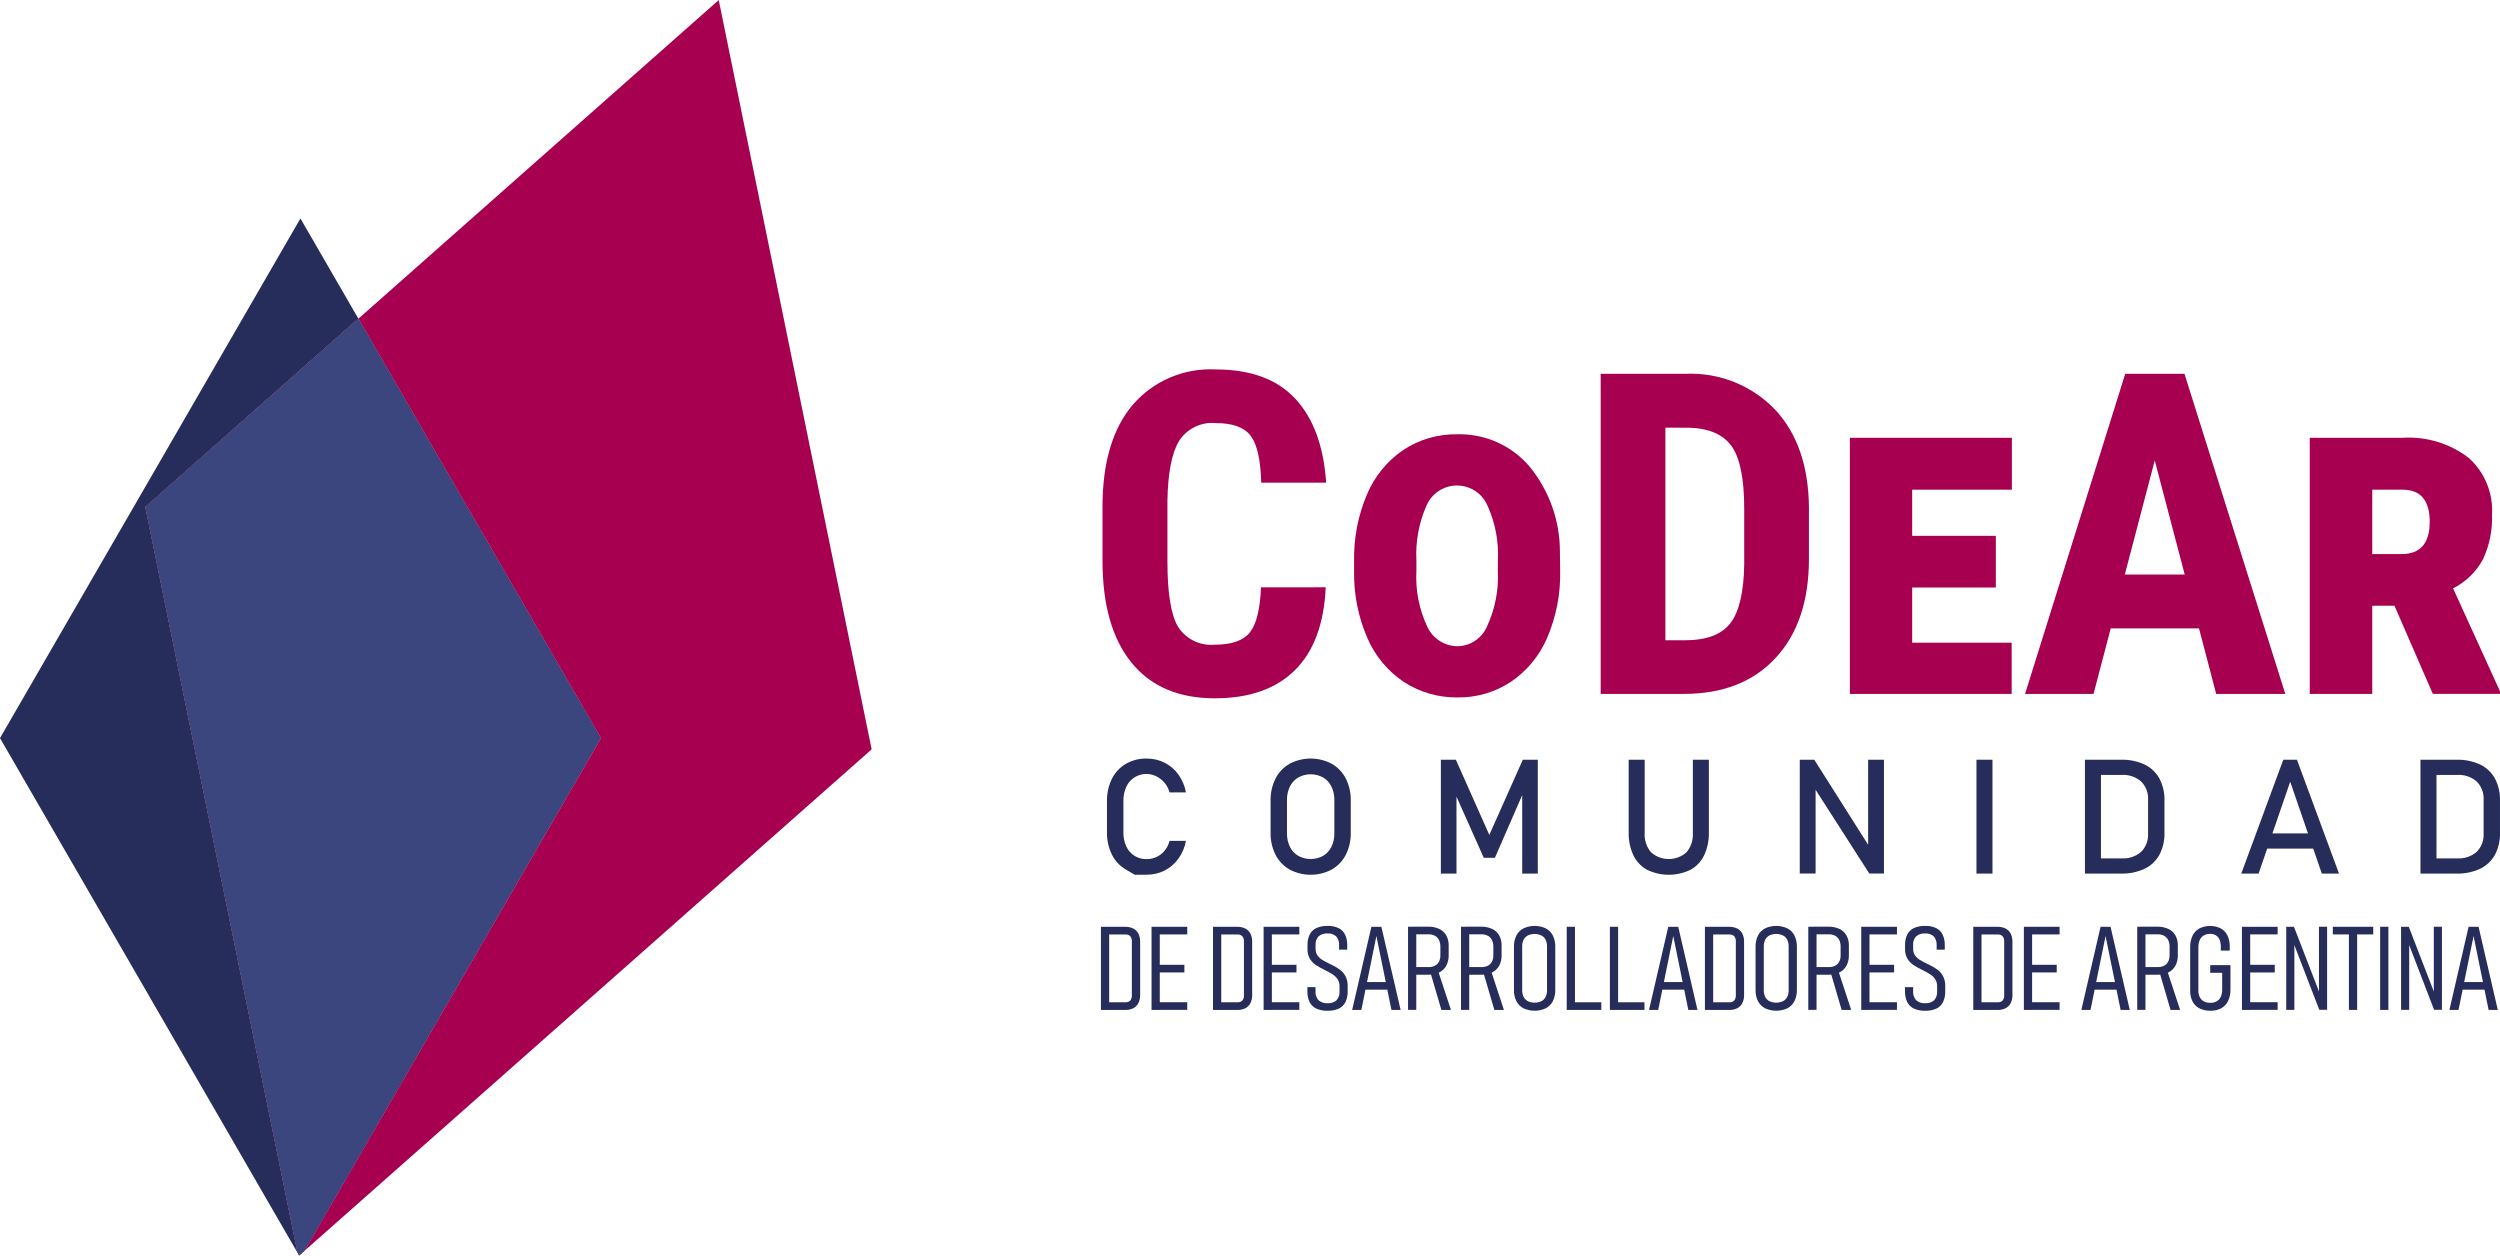
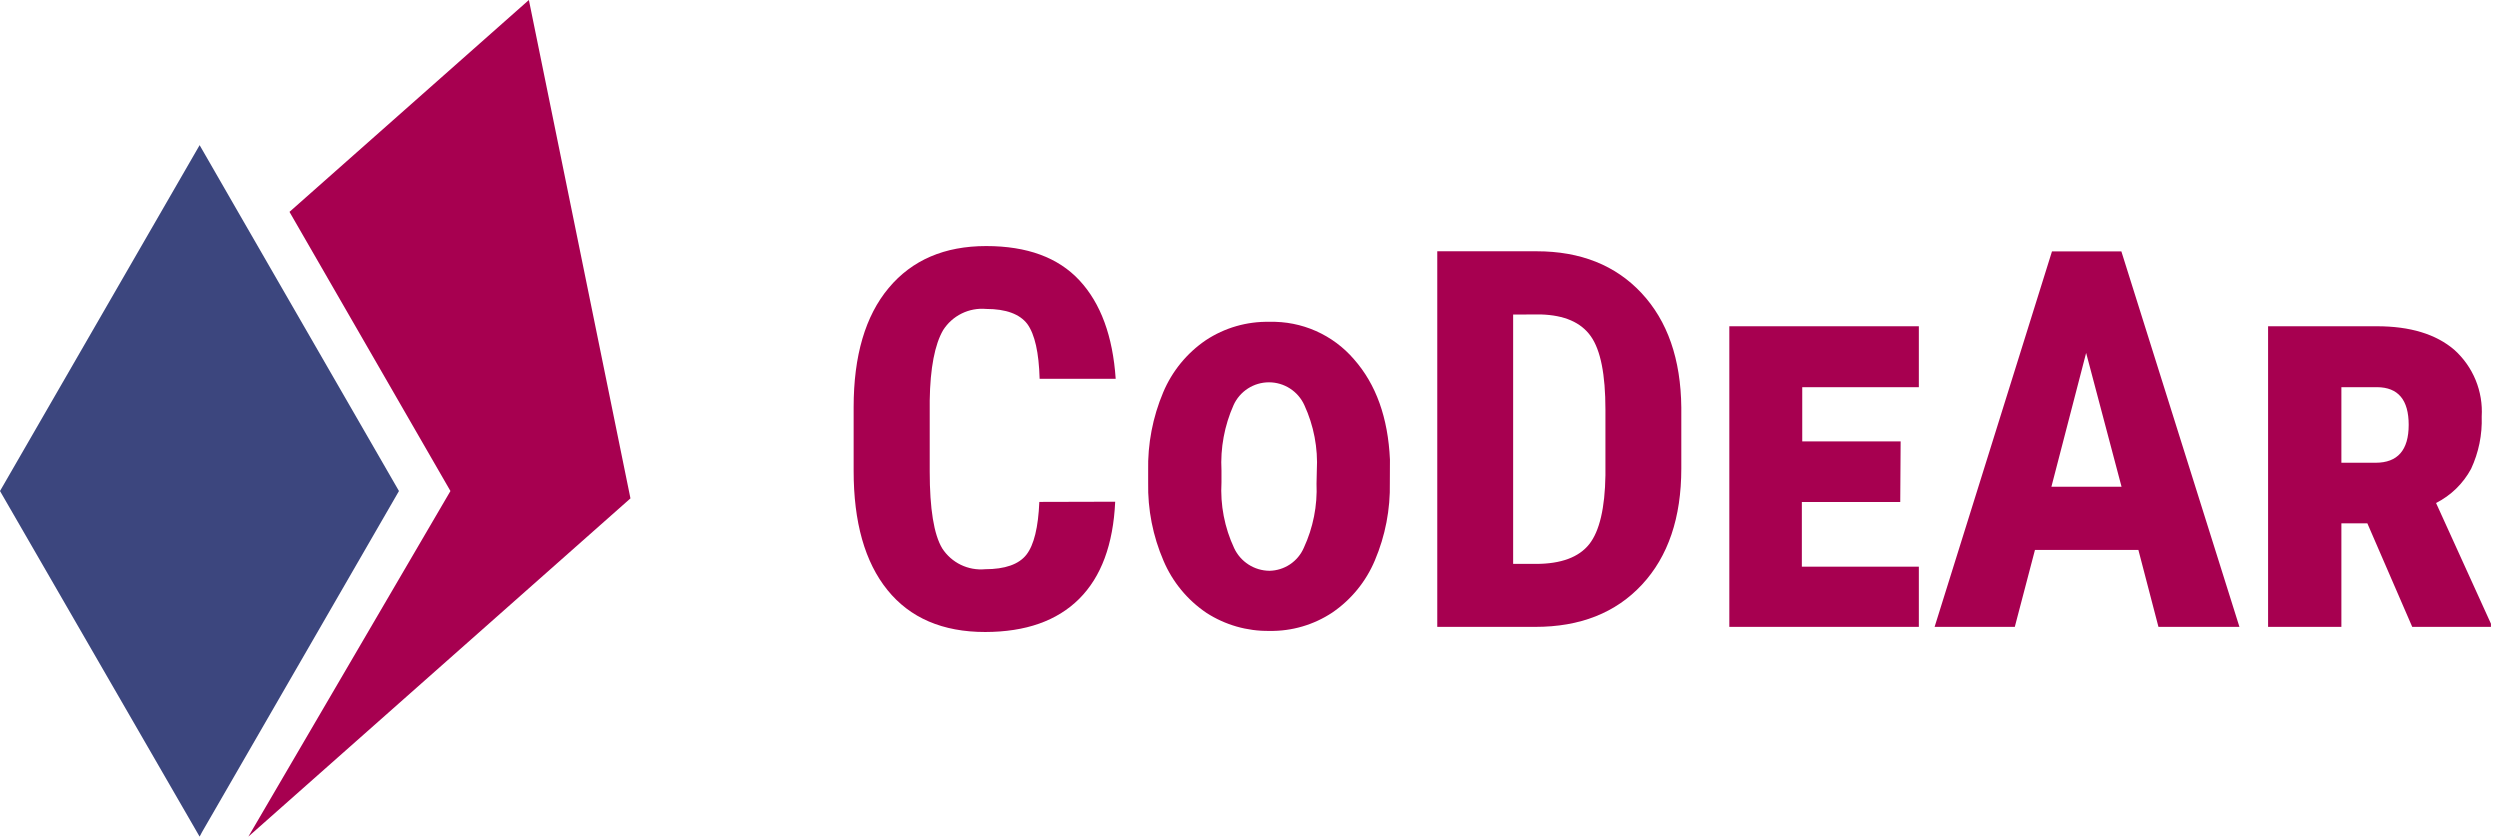
- <svg xmlns="http://www.w3.org/2000/svg" width="261.582" height="131.369" viewBox="0 0 261.582 131.369">
-   <defs>
-     <style>.a{fill:#a70050;}.b{fill:#272d5b;}.c{fill:#93003f;}.d{fill:#3c467e;}</style>
-   </defs>
-   <g transform="translate(115.358 38.655)">
-     <path class="a" d="M304.526,558.464q-.254,5.727-3.224,8.671t-8.384,2.945q-5.689,0-8.718-3.738T281.17,555.68v-5.636q0-6.9,3.132-10.638a10.742,10.742,0,0,1,8.707-3.737q5.481,0,8.327,3.057t3.236,8.788h-6.794q-.092-3.542-1.094-4.887t-3.674-1.346a4.11,4.11,0,0,0-3.847,1.9q-1.128,1.9-1.2,6.243v6.326q0,4.993,1.118,6.856a4.1,4.1,0,0,0,3.835,1.863q2.67,0,3.686-1.3t1.151-4.7Z" transform="translate(-281.17 -535.669)" />
-     <path class="a" d="M322.817,555.16a16.927,16.927,0,0,1-1.336,6.936,10.607,10.607,0,0,1-3.8,4.645,9.852,9.852,0,0,1-5.6,1.645,10.061,10.061,0,0,1-5.608-1.61,10.53,10.53,0,0,1-3.847-4.646,16.783,16.783,0,0,1-1.371-6.97v-1.035a17.008,17.008,0,0,1,1.347-6.98,10.591,10.591,0,0,1,3.813-4.66,9.951,9.951,0,0,1,5.62-1.632,9.613,9.613,0,0,1,7.555,3.347,14.038,14.038,0,0,1,3.2,8.937Zm-6.519-1.081a12.328,12.328,0,0,0-1.117-5.831,3.473,3.473,0,0,0-6.323,0,12.654,12.654,0,0,0-1.083,5.831v1.058a12.167,12.167,0,0,0,1.14,5.854,3.5,3.5,0,0,0,3.167,2.037,3.409,3.409,0,0,0,3.076-2.06,12.294,12.294,0,0,0,1.139-5.716Z" transform="translate(-274.93 -534.068)" />
-     <path class="a" d="M320.94,569.511V536.02h8.868a12.214,12.214,0,0,1,9.363,3.726q3.49,3.726,3.56,10.213v5.428q0,6.6-3.49,10.364t-9.616,3.76Zm6.772-27.855V563.9h2.028q3.385,0,4.767-1.783t1.452-6.154v-5.819q0-4.692-1.313-6.544t-4.468-1.942Z" transform="translate(-268.815 -535.561)" />
-     <path class="a" d="M356.106,556.8h-8.753v5.773h10.411v5.36h-16.93v-26.8h16.953v5.429H347.353v4.83h8.753Z" transform="translate(-262.635 -533.981)" />
-     <path class="a" d="M373.02,562.657h-9.236l-1.8,6.854h-7.164L365.3,536.02h6.2l10.549,33.491h-7.232Zm-7.763-5.636h6.266l-3.133-11.938Z" transform="translate(-258.29 -535.561)" />
-     <path class="a" d="M386.415,558.708h-2.326v9.224h-6.541v-26.8h9.721a10.32,10.32,0,0,1,6.9,2.093,7.4,7.4,0,0,1,2.454,5.958,10.186,10.186,0,0,1-.945,4.657,7.283,7.283,0,0,1-3.132,3.048l4.906,10.765v.276h-7.025Zm-2.326-5.406h3.064q2.947,0,2.948-3.382,0-3.334-2.81-3.357h-3.2Z" transform="translate(-251.231 -533.981)" />
-   </g>
-   <g transform="translate(115.826 79.369)">
-     <path class="b" d="M284.441,578.936l-.94-.548a3.737,3.737,0,0,1-1.456-1.558,5.045,5.045,0,0,1-.518-2.335v-3.27a5.055,5.055,0,0,1,.518-2.336,3.76,3.76,0,0,1,1.456-1.56,4.212,4.212,0,0,1,2.178-.554,4.106,4.106,0,0,1,1.887.438,3.978,3.978,0,0,1,1.44,1.242,4.647,4.647,0,0,1,.784,1.86h-1.716a2.66,2.66,0,0,0-.52-1,2.553,2.553,0,0,0-.858-.675,2.305,2.305,0,0,0-3.15,1.1,3.38,3.38,0,0,0-.3,1.479v3.27a3.391,3.391,0,0,0,.3,1.475,2.3,2.3,0,0,0,.853.987,2.328,2.328,0,0,0,1.279.348,2.446,2.446,0,0,0,1.022-.221,2.39,2.39,0,0,0,.853-.656,2.6,2.6,0,0,0,.52-1.033h1.716a4.621,4.621,0,0,1-.788,1.861,4.02,4.02,0,0,1-1.444,1.241,4.072,4.072,0,0,1-1.879.438Z" transform="translate(-281.527 -566.775)" />
-     <path class="b" d="M296.582,578.391a3.72,3.72,0,0,1-1.472-1.541,4.894,4.894,0,0,1-.522-2.306v-3.377a4.9,4.9,0,0,1,.522-2.307,3.72,3.72,0,0,1,1.472-1.541,4.714,4.714,0,0,1,4.4,0,3.739,3.739,0,0,1,1.473,1.541,4.911,4.911,0,0,1,.522,2.307v3.377a4.91,4.91,0,0,1-.522,2.306,3.739,3.739,0,0,1-1.473,1.541,4.714,4.714,0,0,1-4.4,0Zm3.5-1.434a2.243,2.243,0,0,0,.869-.943,3.088,3.088,0,0,0,.308-1.413V571.11a3.092,3.092,0,0,0-.308-1.413,2.243,2.243,0,0,0-.869-.943,2.712,2.712,0,0,0-2.6,0,2.238,2.238,0,0,0-.87.943,3.092,3.092,0,0,0-.308,1.413V574.6a3.089,3.089,0,0,0,.308,1.413,2.238,2.238,0,0,0,.87.943,2.712,2.712,0,0,0,2.6,0Z" transform="translate(-277.469 -566.775)" />
-     <path class="b" d="M316.758,566.869h1.568v11.914h-1.633V569.86l.083.525-2.939,6.745h-1.165l-2.938-6.581.083-.688v8.924h-1.633V566.869h1.568l3.5,7.866Z" transform="translate(-273.247 -566.746)" />
-     <path class="b" d="M325.1,578.387a3.416,3.416,0,0,1-1.431-1.517,5.347,5.347,0,0,1-.493-2.4v-7.6h1.674v7.662a2.868,2.868,0,0,0,.657,2.016,2.785,2.785,0,0,0,3.722,0,2.857,2.857,0,0,0,.661-2.016v-7.662h1.674v7.6a5.365,5.365,0,0,1-.493,2.4,3.41,3.41,0,0,1-1.435,1.517,5.207,5.207,0,0,1-4.535,0Z" transform="translate(-268.588 -566.746)" />
-     <path class="b" d="M336.834,566.869h1.518l5.835,9.21-.2.213v-9.424h1.657v11.907h-1.535l-5.818-9.072.2-.212v9.284h-1.658Z" transform="translate(-264.346 -566.746)" />
-     <path class="b" d="M352.616,578.784h-1.675V566.869h1.675Z" transform="translate(-259.964 -566.746)" />
-     <path class="b" d="M359.6,566.869h1.675v11.914H359.6Zm1.132,10.324h2.7a2.866,2.866,0,0,0,2.047-.683,2.522,2.522,0,0,0,.726-1.931v-3.506a2.517,2.517,0,0,0-.726-1.929,2.866,2.866,0,0,0-2.047-.685h-2.7v-1.59h2.651a5.515,5.515,0,0,1,2.454.5,3.484,3.484,0,0,1,1.551,1.458,4.694,4.694,0,0,1,.533,2.311v3.377a4.693,4.693,0,0,1-.533,2.31,3.477,3.477,0,0,1-1.556,1.458,5.534,5.534,0,0,1-2.457.5h-2.642Z" transform="translate(-257.273 -566.746)" />
-     <path class="b" d="M376.479,566.869h1.429l4.4,11.914h-1.8l-3.307-9.612-3.307,9.612H372.08Zm-2.371,7.71h6.277v1.59h-6.277Z" transform="translate(-253.397 -566.746)" />
-     <path class="b" d="M386.387,566.869h1.675v11.914h-1.675Zm1.132,10.324h2.7a2.865,2.865,0,0,0,2.047-.683,2.521,2.521,0,0,0,.726-1.931v-3.506a2.517,2.517,0,0,0-.726-1.929,2.866,2.866,0,0,0-2.047-.685h-2.7v-1.59h2.651a5.515,5.515,0,0,1,2.454.5,3.484,3.484,0,0,1,1.55,1.458,4.694,4.694,0,0,1,.533,2.311v3.377a4.692,4.692,0,0,1-.533,2.31,3.477,3.477,0,0,1-1.556,1.458,5.534,5.534,0,0,1-2.457.5h-2.642Z" transform="translate(-248.952 -566.746)" />
-   </g>
-   <g transform="translate(115.194 96.881)">
-     <path class="b" d="M281.045,580.224h.862v8.7h-.862Zm.467,7.9h2.121a.618.618,0,0,0,.48-.185.77.77,0,0,0,.166-.528v-5.67a.766.766,0,0,0-.166-.526.618.618,0,0,0-.48-.185h-2.121v-.8H283.6a1.8,1.8,0,0,1,.839.182,1.211,1.211,0,0,1,.527.533,1.825,1.825,0,0,1,.181.847v5.574a1.809,1.809,0,0,1-.183.847,1.245,1.245,0,0,1-.53.533,1.8,1.8,0,0,1-.839.182h-2.079Z" transform="translate(-281.045 -580.134)" />
-     <path class="b" d="M285.085,580.224h.862v8.7h-.862Zm.592,0h3.144v.8h-3.144Zm0,3.978h2.845v.8h-2.845Zm0,3.917h3.144v.8h-3.144Z" transform="translate(-279.79 -580.134)" />
-     <path class="b" d="M289.992,580.224h.864v8.7h-.864Zm.468,7.9h2.121a.613.613,0,0,0,.478-.185.763.763,0,0,0,.168-.528v-5.67a.759.759,0,0,0-.168-.526.613.613,0,0,0-.478-.185H290.46v-.8h2.084a1.8,1.8,0,0,1,.839.182,1.211,1.211,0,0,1,.527.533,1.825,1.825,0,0,1,.18.847v5.574a1.809,1.809,0,0,1-.182.847,1.241,1.241,0,0,1-.531.533,1.794,1.794,0,0,1-.838.182H290.46Z" transform="translate(-278.266 -580.134)" />
-     <path class="b" d="M294.032,580.224h.864v8.7h-.864Zm.594,0h3.144v.8h-3.144Zm0,3.978h2.845v.8h-2.845Zm0,3.917h3.144v.8h-3.144Z" transform="translate(-277.011 -580.134)" />
-     <path class="b" d="M298.461,588.808a1.5,1.5,0,0,1-.7-.679,2.467,2.467,0,0,1-.233-1.136v-.431h.851v.431a1.265,1.265,0,0,0,.315.938,1.306,1.306,0,0,0,.955.311,1.256,1.256,0,0,0,.931-.311,1.28,1.28,0,0,0,.309-.938v-.514a1.322,1.322,0,0,0-.186-.715,1.7,1.7,0,0,0-.476-.5,6.307,6.307,0,0,0-.747-.428.141.141,0,0,1-.031-.016l-.028-.014-.084-.042a8.5,8.5,0,0,1-.95-.533,2.064,2.064,0,0,1-.6-.643,1.886,1.886,0,0,1-.248-1v-.424a2.4,2.4,0,0,1,.233-1.118,1.473,1.473,0,0,1,.7-.67,2.739,2.739,0,0,1,1.174-.222,2.548,2.548,0,0,1,1.138.225,1.471,1.471,0,0,1,.683.675,2.5,2.5,0,0,1,.228,1.133v.456h-.851v-.456a1.3,1.3,0,0,0-.3-.933,1.2,1.2,0,0,0-.9-.31,1.331,1.331,0,0,0-.944.3,1.164,1.164,0,0,0-.315.889v.424a1.16,1.16,0,0,0,.2.682,1.694,1.694,0,0,0,.488.463,8.54,8.54,0,0,0,.8.428l.093.044.092.044a.328.328,0,0,0,.046.021.221.221,0,0,1,.038.022,5.057,5.057,0,0,1,.83.505,1.992,1.992,0,0,1,.554.673,2.142,2.142,0,0,1,.216,1.005v.55a2.486,2.486,0,0,1-.231,1.133,1.512,1.512,0,0,1-.695.679,2.662,2.662,0,0,1-1.165.226A2.75,2.75,0,0,1,298.461,588.808Z" transform="translate(-275.926 -580.155)" />
-     <path class="b" d="M303.114,580.224h1.043l2.013,8.7h-.959l-1.575-7.734-1.575,7.734H301.1Zm-.891,5.784h2.958v.8h-2.958Z" transform="translate(-274.814 -580.134)" />
-     <path class="b" d="M305.562,580.219h.862v8.7h-.862Zm.533,4.224h1.611a1.448,1.448,0,0,0,.668-.144.971.971,0,0,0,.425-.422,1.406,1.406,0,0,0,.147-.667v-.9a1.518,1.518,0,0,0-.147-.7,1.015,1.015,0,0,0-.425-.444,1.385,1.385,0,0,0-.668-.152H306.1v-.8h1.552a2.693,2.693,0,0,1,1.168.232,1.633,1.633,0,0,1,.739.675,2.113,2.113,0,0,1,.254,1.068v1.016a2.216,2.216,0,0,1-.254,1.1,1.679,1.679,0,0,1-.739.7,2.634,2.634,0,0,1-1.168.238H306.1Zm1.8.533.767-.276,1.389,4.224h-1Z" transform="translate(-273.429 -580.135)" />
-     <path class="b" d="M309.79,580.219h.862v8.7h-.862Zm.533,4.224h1.611a1.439,1.439,0,0,0,.667-.144.974.974,0,0,0,.426-.422,1.422,1.422,0,0,0,.147-.667v-.9a1.535,1.535,0,0,0-.147-.7,1.018,1.018,0,0,0-.426-.444,1.376,1.376,0,0,0-.667-.152h-1.611v-.8h1.551a2.689,2.689,0,0,1,1.168.232,1.636,1.636,0,0,1,.741.675,2.126,2.126,0,0,1,.254,1.068v1.016a2.23,2.23,0,0,1-.254,1.1,1.682,1.682,0,0,1-.741.7,2.63,2.63,0,0,1-1.168.238h-1.551Zm1.8.533.767-.276,1.389,4.224h-1Z" transform="translate(-272.115 -580.135)" />
-     <path class="b" d="M315.012,588.775a1.73,1.73,0,0,1-.741-.747,2.539,2.539,0,0,1-.254-1.185v-4.5a2.539,2.539,0,0,1,.254-1.185,1.729,1.729,0,0,1,.741-.747,2.774,2.774,0,0,1,2.336,0,1.733,1.733,0,0,1,.739.747,2.538,2.538,0,0,1,.254,1.185v4.5a2.538,2.538,0,0,1-.254,1.185,1.734,1.734,0,0,1-.739.747,2.787,2.787,0,0,1-2.336,0Zm1.87-.74a1.027,1.027,0,0,0,.444-.445,1.521,1.521,0,0,0,.152-.707V582.3a1.52,1.52,0,0,0-.152-.706,1.027,1.027,0,0,0-.444-.445,1.691,1.691,0,0,0-1.406,0,1.027,1.027,0,0,0-.444.445,1.52,1.52,0,0,0-.152.706v4.581a1.521,1.521,0,0,0,.152.707,1.027,1.027,0,0,0,.444.445,1.691,1.691,0,0,0,1.406,0Z" transform="translate(-270.802 -580.155)" />
-     <path class="b" d="M318.23,580.224h.862v8.7h-.862Zm.612,7.9h3.005v.8h-3.005Z" transform="translate(-269.493 -580.134)" />
-     <path class="b" d="M321.676,580.224h.862v8.7h-.862Zm.611,7.9h3.007v.8h-3.007Z" transform="translate(-268.423 -580.134)" />
-     <path class="b" d="M326.814,580.224h1.043l2.012,8.7h-.958l-1.575-7.734-1.575,7.734H324.8Zm-.893,5.784h2.959v.8h-2.959Z" transform="translate(-267.452 -580.134)" />
-     <path class="b" d="M329.262,580.224h.864v8.7h-.864Zm.468,7.9h2.121a.613.613,0,0,0,.478-.185.763.763,0,0,0,.168-.528v-5.67a.759.759,0,0,0-.168-.526.613.613,0,0,0-.478-.185H329.73v-.8h2.084a1.8,1.8,0,0,1,.839.182,1.212,1.212,0,0,1,.527.533,1.826,1.826,0,0,1,.18.847v5.574a1.808,1.808,0,0,1-.182.847,1.241,1.241,0,0,1-.531.533,1.794,1.794,0,0,1-.838.182H329.73Z" transform="translate(-266.066 -580.134)" />
-     <path class="b" d="M334.3,588.775a1.729,1.729,0,0,1-.74-.747,2.538,2.538,0,0,1-.254-1.185v-4.5a2.538,2.538,0,0,1,.254-1.185,1.729,1.729,0,0,1,.74-.747,2.774,2.774,0,0,1,2.336,0,1.719,1.719,0,0,1,.739.747,2.539,2.539,0,0,1,.254,1.185v4.5a2.539,2.539,0,0,1-.254,1.185,1.72,1.72,0,0,1-.739.747,2.787,2.787,0,0,1-2.336,0Zm1.872-.74a1.032,1.032,0,0,0,.443-.445,1.505,1.505,0,0,0,.153-.707V582.3a1.5,1.5,0,0,0-.153-.706,1.031,1.031,0,0,0-.443-.445,1.694,1.694,0,0,0-1.408,0,1.027,1.027,0,0,0-.444.445,1.52,1.52,0,0,0-.152.706v4.581a1.522,1.522,0,0,0,.152.707,1.028,1.028,0,0,0,.444.445,1.694,1.694,0,0,0,1.408,0Z" transform="translate(-264.811 -580.155)" />
-     <path class="b" d="M337.515,580.219h.864v8.7h-.864Zm.533,4.224h1.612a1.446,1.446,0,0,0,.667-.144.98.98,0,0,0,.426-.422,1.422,1.422,0,0,0,.145-.667v-.9a1.535,1.535,0,0,0-.145-.7,1.025,1.025,0,0,0-.426-.444,1.383,1.383,0,0,0-.667-.152h-1.612v-.8H339.6a2.693,2.693,0,0,1,1.168.232,1.633,1.633,0,0,1,.739.675,2.113,2.113,0,0,1,.256,1.068v1.016a2.216,2.216,0,0,1-.256,1.1,1.679,1.679,0,0,1-.739.7,2.634,2.634,0,0,1-1.168.238h-1.552Zm1.8.533.767-.276,1.389,4.224h-1Z" transform="translate(-263.503 -580.135)" />
-     <path class="b" d="M341.743,580.224h.862v8.7h-.862Zm.592,0h3.144v.8h-3.144Zm0,3.978h2.845v.8h-2.845Zm0,3.917h3.144v.8h-3.144Z" transform="translate(-262.189 -580.134)" />
-     <path class="b" d="M346.171,588.808a1.5,1.5,0,0,1-.7-.679,2.484,2.484,0,0,1-.233-1.136v-.431h.851v.431a1.265,1.265,0,0,0,.315.938,1.306,1.306,0,0,0,.955.311,1.258,1.258,0,0,0,.932-.311,1.285,1.285,0,0,0,.308-.938v-.514a1.31,1.31,0,0,0-.186-.715,1.667,1.667,0,0,0-.476-.5,6.282,6.282,0,0,0-.746-.428.126.126,0,0,1-.033-.016l-.028-.014-.084-.042a8.576,8.576,0,0,1-.949-.533,2.083,2.083,0,0,1-.606-.643,1.886,1.886,0,0,1-.248-1v-.424a2.4,2.4,0,0,1,.233-1.118,1.476,1.476,0,0,1,.7-.67,2.728,2.728,0,0,1,1.173-.222,2.554,2.554,0,0,1,1.139.225,1.471,1.471,0,0,1,.683.675,2.523,2.523,0,0,1,.227,1.133v.456h-.851v-.456a1.3,1.3,0,0,0-.3-.933,1.2,1.2,0,0,0-.9-.31,1.329,1.329,0,0,0-.942.3,1.164,1.164,0,0,0-.315.889v.424a1.151,1.151,0,0,0,.2.682,1.677,1.677,0,0,0,.488.463,8.487,8.487,0,0,0,.8.428l.093.044.093.044a.262.262,0,0,0,.045.021.191.191,0,0,1,.039.022,5.057,5.057,0,0,1,.83.505,1.99,1.99,0,0,1,.553.673,2.143,2.143,0,0,1,.216,1.005v.55a2.486,2.486,0,0,1-.231,1.133,1.5,1.5,0,0,1-.695.679,2.654,2.654,0,0,1-1.165.226A2.754,2.754,0,0,1,346.171,588.808Z" transform="translate(-261.105 -580.155)" />
-     <path class="b" d="M350.686,580.224h.862v8.7h-.862Zm.468,7.9h2.119a.614.614,0,0,0,.48-.185.763.763,0,0,0,.168-.528v-5.67a.759.759,0,0,0-.168-.526.614.614,0,0,0-.48-.185h-2.119v-.8h2.084a1.8,1.8,0,0,1,.839.182,1.218,1.218,0,0,1,.527.533,1.842,1.842,0,0,1,.18.847v5.574a1.824,1.824,0,0,1-.182.847,1.241,1.241,0,0,1-.531.533,1.794,1.794,0,0,1-.837.182h-2.079Z" transform="translate(-259.411 -580.134)" />
-     <path class="b" d="M354.726,580.224h.862v8.7h-.862Zm.592,0h3.144v.8h-3.144Zm0,3.978h2.845v.8h-2.845Zm0,3.917h3.144v.8h-3.144Z" transform="translate(-258.156 -580.134)" />
-     <path class="b" d="M361.326,580.224h1.043l2.012,8.7h-.958l-1.575-7.734-1.575,7.734h-.958Zm-.891,5.784h2.958v.8h-2.958Z" transform="translate(-256.731 -580.134)" />
-     <path class="b" d="M363.775,580.219h.862v8.7h-.862Zm.532,4.224h1.612a1.439,1.439,0,0,0,.667-.144.973.973,0,0,0,.426-.422,1.422,1.422,0,0,0,.147-.667v-.9a1.535,1.535,0,0,0-.147-.7,1.018,1.018,0,0,0-.426-.444,1.376,1.376,0,0,0-.667-.152h-1.612v-.8h1.552a2.689,2.689,0,0,1,1.168.232,1.636,1.636,0,0,1,.741.675,2.126,2.126,0,0,1,.254,1.068v1.016a2.23,2.23,0,0,1-.254,1.1,1.683,1.683,0,0,1-.741.7,2.63,2.63,0,0,1-1.168.238h-1.552Zm1.8.533.767-.276,1.389,4.224h-1Z" transform="translate(-255.345 -580.135)" />
-     <path class="b" d="M372.218,584.26v2.535a2.728,2.728,0,0,1-.246,1.208,1.723,1.723,0,0,1-.714.766,2.285,2.285,0,0,1-1.13.263,2.484,2.484,0,0,1-1.151-.247,1.682,1.682,0,0,1-.727-.721,2.42,2.42,0,0,1-.248-1.136v-4.54a2.709,2.709,0,0,1,.245-1.205,1.723,1.723,0,0,1,.716-.762,2.539,2.539,0,0,1,2.237-.009,1.665,1.665,0,0,1,.7.742,2.6,2.6,0,0,1,.242,1.169v.418h-.935v-.418a1.834,1.834,0,0,0-.128-.724.978.978,0,0,0-.38-.456,1.143,1.143,0,0,0-.612-.154,1.274,1.274,0,0,0-.665.165,1.049,1.049,0,0,0-.419.478,1.834,1.834,0,0,0-.143.757v4.54a1.469,1.469,0,0,0,.149.687,1.007,1.007,0,0,0,.431.437,1.442,1.442,0,0,0,.683.149,1.3,1.3,0,0,0,.664-.161,1.038,1.038,0,0,0,.419-.474,1.768,1.768,0,0,0,.144-.747v-1.758H370.1v-.8Z" transform="translate(-254.032 -580.155)" />
-     <path class="b" d="M372.133,580.224H373v8.7h-.862Zm.592,0h3.146v.8h-3.146Zm0,3.978h2.845v.8h-2.845Zm0,3.917h3.146v.8h-3.146Z" transform="translate(-252.749 -580.134)" />
-     <path class="b" d="M375.67,580.224h.809l2.762,7.143-.144.154v-7.3h.851v8.691h-.82l-2.75-7.141.144-.156v7.3h-.851Z" transform="translate(-251.65 -580.134)" />
-     <path class="b" d="M379.39,580.224h4.228v.8H379.39Zm1.683.712h.862v7.985h-.862Z" transform="translate(-250.494 -580.134)" />
-     <path class="b" d="M384.031,588.921h-.862v-8.7h.862Z" transform="translate(-249.32 -580.134)" />
-     <path class="b" d="M384.838,580.224h.807l2.762,7.143-.144.154v-7.3h.851v8.691h-.82l-2.748-7.141.144-.156v7.3h-.851Z" transform="translate(-248.802 -580.134)" />
-     <path class="b" d="M390.707,580.224h1.042l2.013,8.7H392.8l-1.574-7.734-1.575,7.734H388.7Zm-.893,5.784h2.958v.8h-2.958Z" transform="translate(-247.604 -580.134)" />
-   </g>
-   <path class="a" d="M217.451,637.024l59.358-52.484-16-78.4-37.7,33.337,25.374,43.889Z" transform="translate(-185.606 -506.135)" />
-   <path class="b" d="M230.65,534.079,224.589,523.6l-31.435,54.372,31.138,53.86-15.931-78.043Z" transform="translate(-193.154 -500.742)" />
-   <path class="c" d="M252.419,575.495l-25.374-43.889-22.288,19.707,15.931,78.043.163.283.543-.48Z" transform="translate(-189.55 -498.269)" />
-   <path class="d" d="M252.419,575.495l-25.374-43.889-22.288,19.707,15.931,78.043.163.283.543-.48Z" transform="translate(-189.55 -498.269)" />
+ <svg xmlns="http://www.w3.org/2000/svg" width="254" height="85" viewBox="0 0 254 85" fill="none">
+   <path d="M113.304 50.974C113.104 55.326 111.881 58.619 109.635 60.852C107.389 63.084 104.21 64.204 100.097 64.211C95.778 64.211 92.469 62.791 90.169 59.952C87.87 57.112 86.724 53.063 86.73 47.805V41.376C86.73 36.137 87.917 32.098 90.29 29.259C92.662 26.42 95.965 25 100.197 25C104.356 25 107.515 26.163 109.675 28.489C111.834 30.815 113.061 34.148 113.354 38.487H105.626C105.553 35.821 105.136 33.965 104.376 32.918C103.616 31.918 102.227 31.389 100.197 31.389C99.339 31.312 98.477 31.472 97.704 31.853C96.932 32.234 96.279 32.821 95.818 33.548C94.978 34.998 94.508 37.377 94.459 40.696V47.905C94.459 51.697 94.882 54.3 95.728 55.713C96.193 56.432 96.846 57.01 97.616 57.384C98.387 57.757 99.245 57.913 100.097 57.832C102.097 57.832 103.516 57.342 104.286 56.353C105.056 55.363 105.486 53.573 105.596 50.994L113.304 50.974Z" fill="#A70050" />
+   <path d="M141.208 49.034C141.265 51.745 140.747 54.437 139.688 56.932C138.789 59.078 137.289 60.918 135.369 62.231C133.475 63.489 131.244 64.141 128.97 64.101C126.707 64.134 124.484 63.498 122.582 62.271C120.644 60.964 119.126 59.124 118.213 56.972C117.132 54.468 116.6 51.761 116.653 49.034V47.855C116.593 45.11 117.115 42.385 118.183 39.856C119.087 37.708 120.594 35.867 122.522 34.558C124.433 33.299 126.682 32.65 128.97 32.698C130.597 32.654 132.212 32.972 133.7 33.631C135.187 34.29 136.509 35.273 137.568 36.507C139.808 39.047 141.024 42.439 141.218 46.685L141.208 49.034ZM133.789 47.804C133.916 45.518 133.48 43.235 132.52 41.156C132.206 40.466 131.7 39.882 131.062 39.471C130.425 39.061 129.683 38.843 128.925 38.843C128.168 38.843 127.426 39.061 126.788 39.471C126.151 39.882 125.645 40.466 125.331 41.156C124.402 43.244 123.981 45.522 124.102 47.804V49.004C123.971 51.306 124.414 53.604 125.391 55.693C125.711 56.374 126.217 56.951 126.85 57.358C127.483 57.765 128.218 57.984 128.97 57.992C129.717 57.98 130.444 57.753 131.065 57.338C131.686 56.923 132.173 56.338 132.47 55.653C133.415 53.614 133.857 51.379 133.759 49.134L133.789 47.804Z" fill="#A70050" />
+   <path d="M146.026 63.691V25.53H156.124C160.576 25.53 164.126 26.943 166.772 29.769C169.421 32.608 170.771 36.477 170.821 41.406V47.595C170.821 52.6 169.488 56.536 166.822 59.402C164.156 62.268 160.536 63.697 155.964 63.691H146.026ZM153.735 31.958V57.292H156.044C158.613 57.292 160.413 56.612 161.463 55.293C162.513 53.973 163.062 51.604 163.112 48.294V41.616C163.112 38.057 162.623 35.567 161.623 34.158C160.623 32.748 158.933 32.018 156.544 31.948L153.735 31.958Z" fill="#A70050" />
+   <path d="M193.065 51.004H183.068V57.572H194.955V63.691H175.699V33.148H194.955V39.337H183.108V44.845H193.105L193.065 51.004Z" fill="#A70050" />
+   <path d="M217.26 55.873H206.752L204.703 63.691H196.555L208.482 25.54H215.53L227.527 63.691H219.299L217.26 55.873ZM208.422 49.454H215.55L211.951 35.857L208.422 49.454Z" fill="#A70050" />
+   <path d="M240.524 53.173H237.885V63.691H230.437V33.148H241.494C244.873 33.148 247.493 33.948 249.352 35.537C250.298 36.386 251.041 37.437 251.524 38.612C252.007 39.788 252.218 41.057 252.141 42.326C252.205 44.156 251.835 45.975 251.062 47.635C250.258 49.128 249.016 50.339 247.503 51.104L253.081 63.371V63.691H245.083L240.524 53.173ZM237.885 47.015H241.364C243.603 47.015 244.723 45.732 244.723 43.166C244.723 40.626 243.653 39.356 241.524 39.337H237.885V47.015Z" fill="#A70050" />
+   <path d="M25.234 85L64.054 50.635L53.734 0L29.412 21.527L45.765 49.888L25.234 85Z" fill="#A70050" />
+   <path d="M24.183 21.527L20.282 14.748L0 49.888L20.088 84.668L20.282 85L20.531 84.53L40.535 49.888L24.183 21.527Z" fill="#3C467E" />
</svg>
